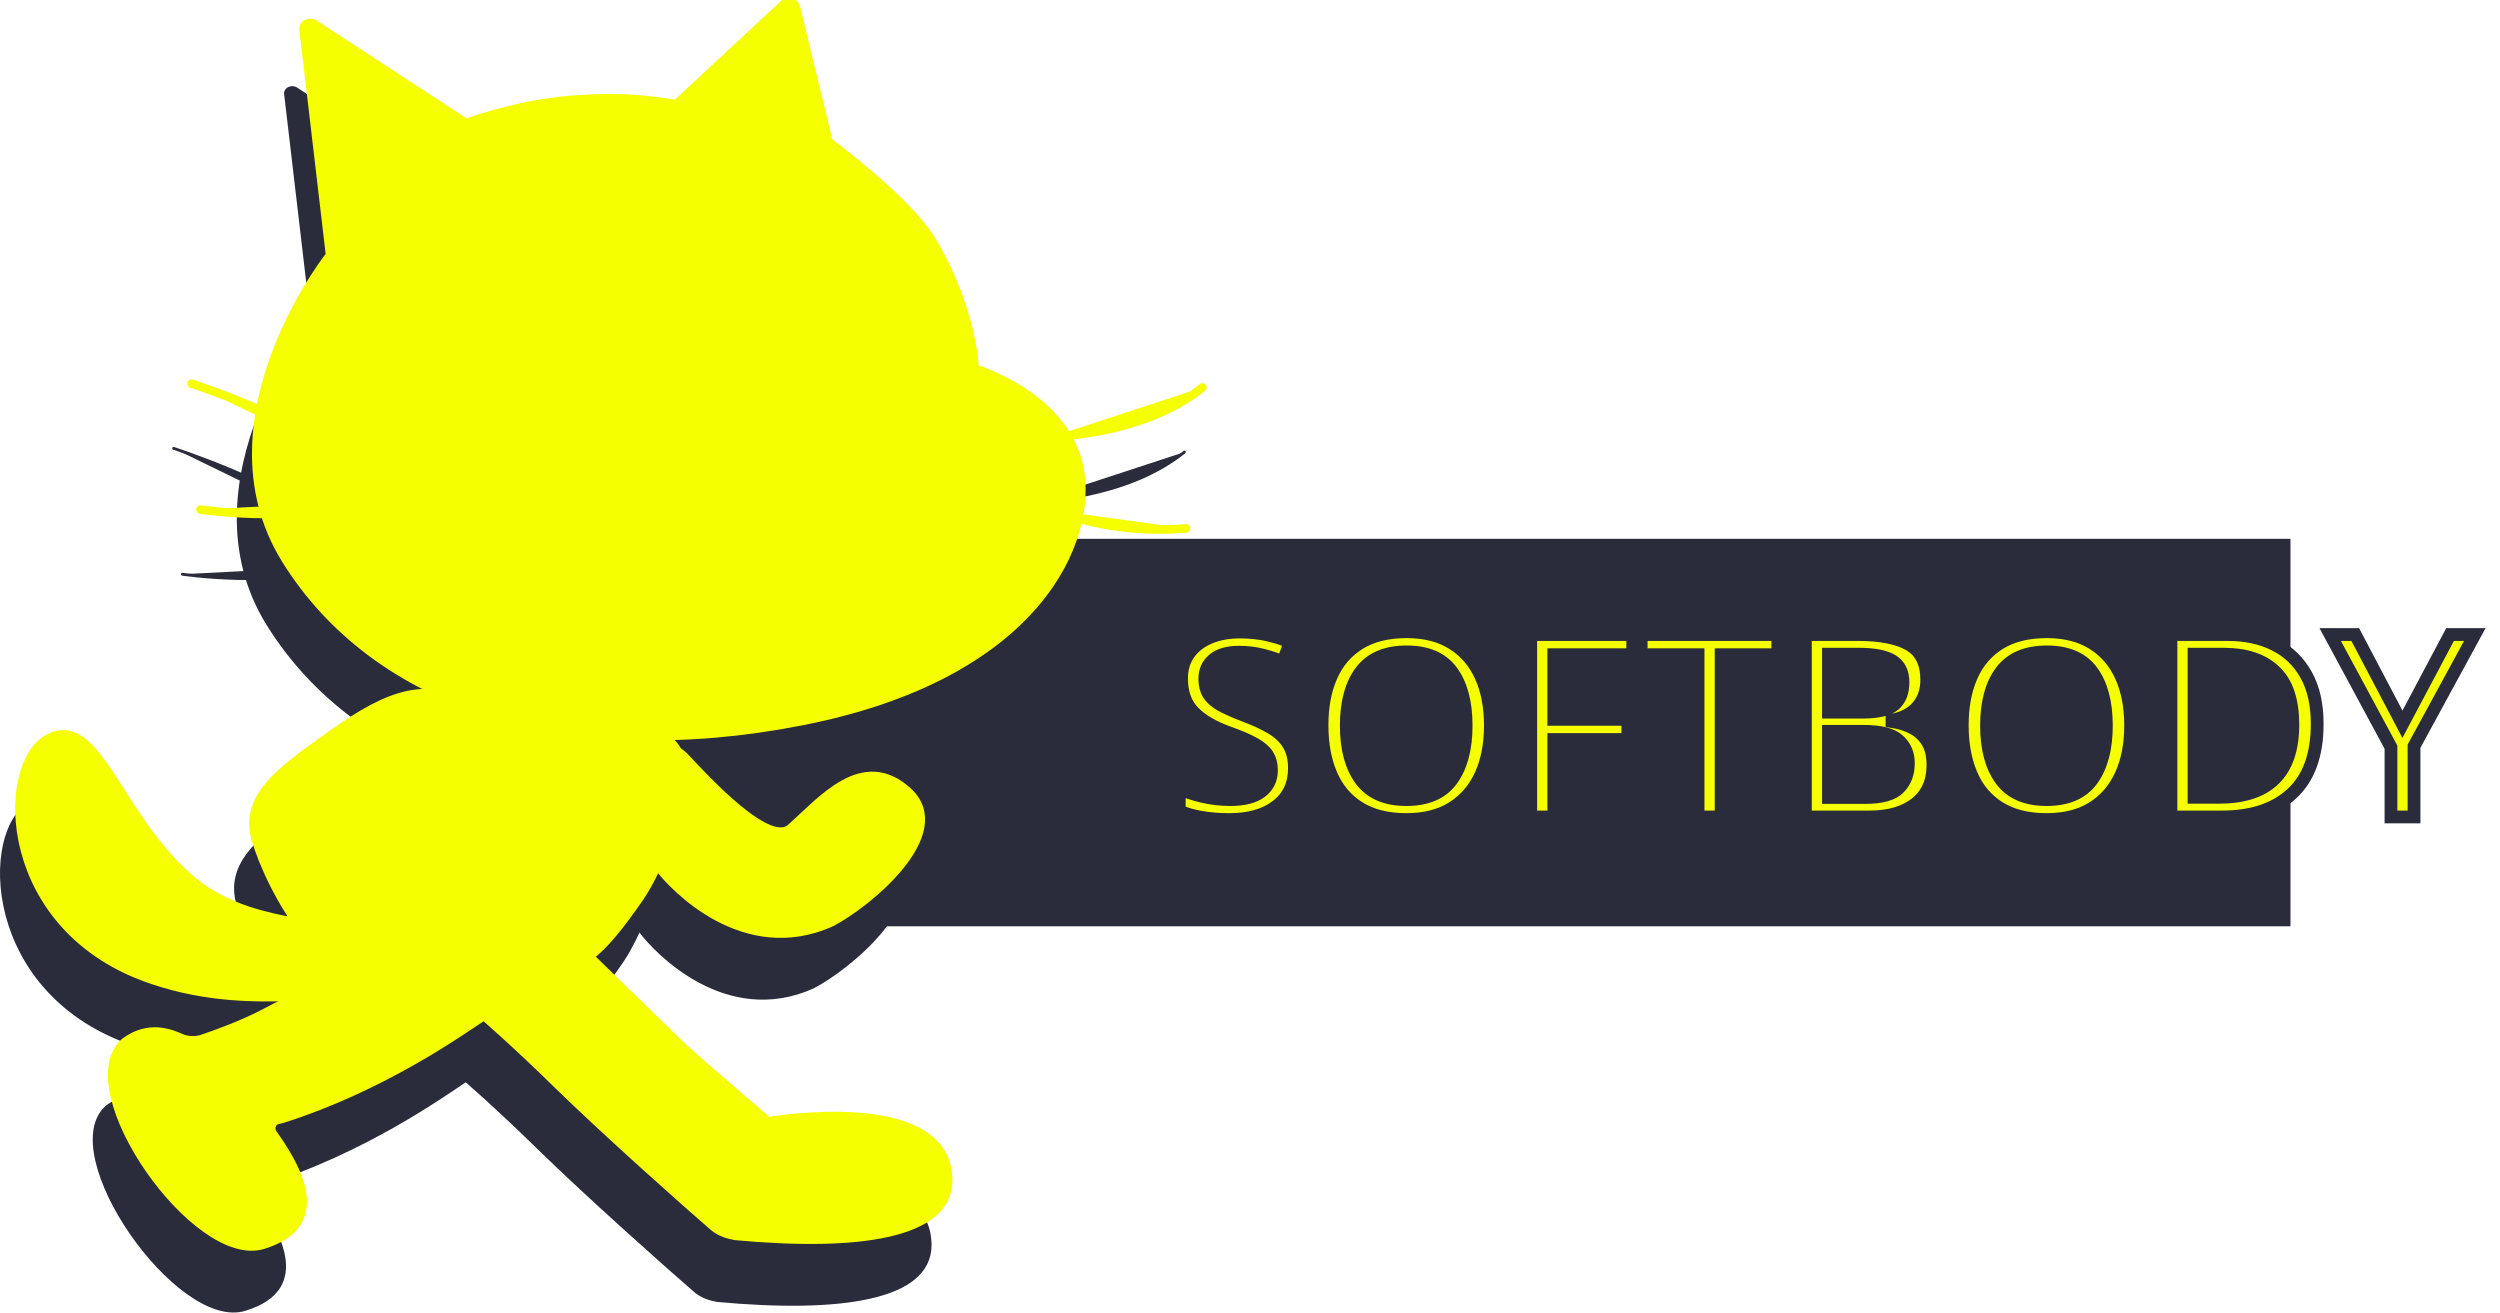
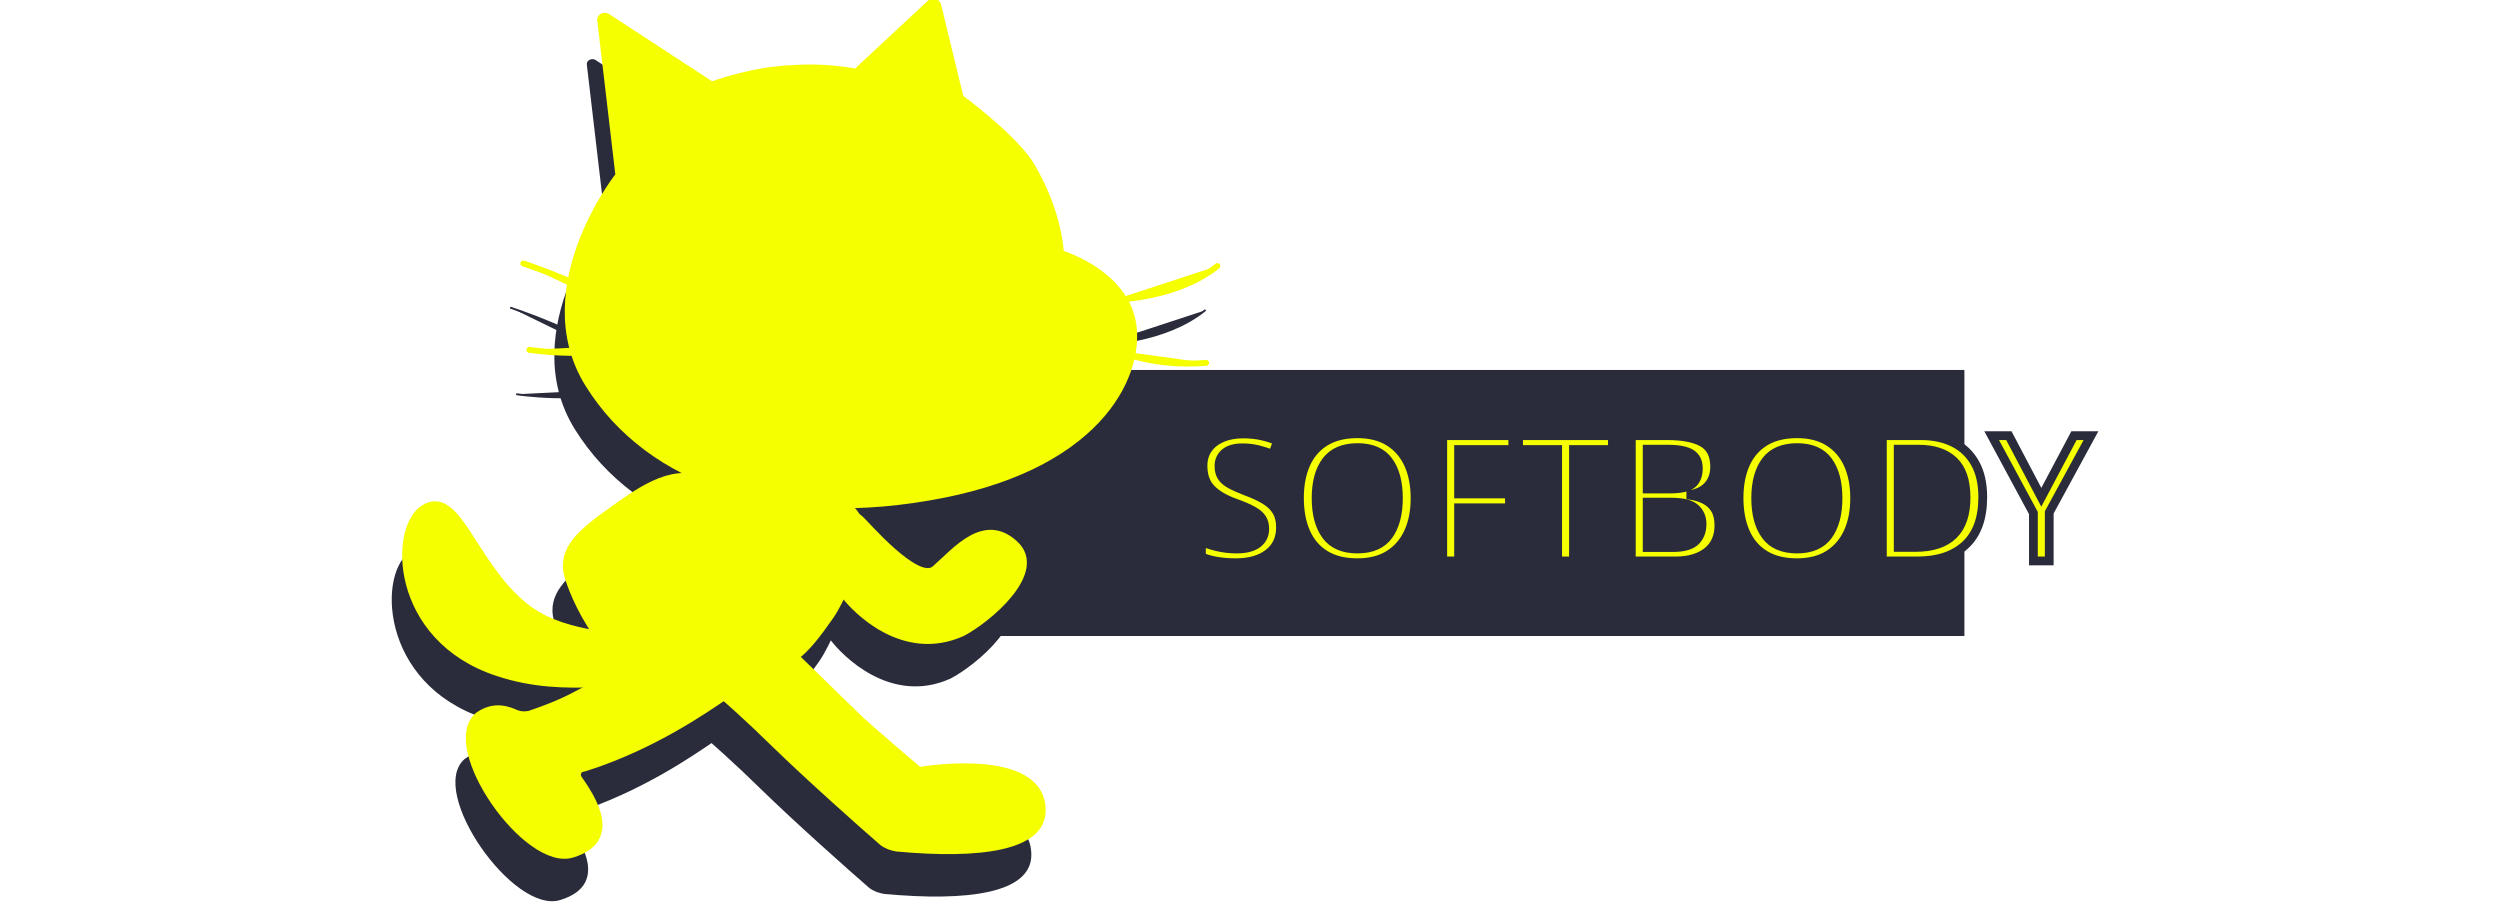
- <svg xmlns="http://www.w3.org/2000/svg" version="1.1" width="438.2" height="230.061" viewBox="0,0,438.2,230.061">
+ <svg xmlns="http://www.w3.org/2000/svg" version="1.1" width="638.2" height="230.061" viewBox="0,0,438.2,230.061">
  <g transform="translate(-21.84267,-64.89269)">
    <g data-paper-data="{&quot;isPaintingLayer&quot;:true}" stroke-miterlimit="10" stroke-dasharray="" stroke-dashoffset="0" style="mix-blend-mode: normal">
      <path d="M138.954,227.255v-67.919h284.363v67.919z" fill="#2a2c3c" fill-rule="nonzero" stroke="none" stroke-width="0.5" stroke-linecap="butt" stroke-linejoin="miter" />
      <g fill="#2a2c3c" fill-rule="evenodd" stroke="#2a2c3c" stroke-width="0.5">
        <g>
          <path d="M92.207,231.511c1.765,0.883 5.516,2.868 0.221,10.37c-5.295,7.501 -20.519,9.046 -22.284,9.046c-6.839,0.221 -15.223,0.221 -24.49,-2.868c-26.917,-8.825 -27.138,-37.728 -18.533,-42.362c8.384,-4.633 12.135,13.238 24.27,24.049c5.295,4.854 11.693,6.619 16.989,7.722c7.501,1.324 21.843,-7.06 23.828,-5.957z" stroke-linecap="round" stroke-linejoin="round" />
          <path d="M37.491,213.64c3.53,5.957 10.37,14.341 10.37,14.341c0,0 -8.163,-1.986 -12.797,1.765c-3.751,2.868 -2.868,7.722 -2.427,9.266c-2.868,-2.868 -6.398,-6.839 -8.605,-14.562c-2.206,-7.722 0,-16.989 4.413,-18.312c4.413,-0.883 5.516,2.427 9.046,7.501z" stroke-linecap="butt" stroke-linejoin="miter" />
        </g>
        <path d="M103.239,254.457c-3.971,2.648 -17.651,12.355 -35.081,17.871l-0.883,0.221c-0.883,0.221 -1.324,1.324 -0.883,2.206c3.751,5.295 10.59,15.885 -1.544,19.636c-11.693,3.751 -33.536,-27.358 -24.27,-35.522c4.192,-3.089 7.943,-1.544 9.928,-0.662c1.103,0.441 2.206,0.441 3.309,0.221c2.648,-0.883 7.501,-2.648 11.252,-4.633c9.487,-4.854 11.693,-6.839 16.106,-10.149c4.413,-3.309 14.562,-11.473 22.725,-4.413c7.06,5.957 3.089,12.576 -0.662,15.223z" stroke-linecap="round" stroke-linejoin="round" />
        <path d="M138.32,208.565c1.103,0.883 14.562,16.768 18.974,12.797c5.295,-4.633 12.576,-13.679 20.519,-6.398c7.943,7.281 -7.06,19.636 -13.458,22.946c-15.223,6.839 -27.579,-6.178 -30.227,-9.708c-2.648,-3.53 -7.281,-9.487 -7.281,-15.224c0.221,-6.178 7.722,-7.722 11.473,-4.413z" stroke-linecap="round" stroke-linejoin="round" />
        <g>
          <path d="M138.54,259.973c4.633,4.192 14.782,12.797 14.782,12.797c0,0 31.55,-5.516 31.55,10.37c0,9.487 -15.885,11.693 -37.287,9.708c-1.324,-0.221 -2.648,-0.662 -3.751,-1.544c-4.854,-4.192 -18.754,-16.547 -27.579,-25.152c-13.017,-12.797 -23.828,-21.181 -23.828,-21.181c-18.754,-18.312 -3.53,-26.035 2.427,-36.625c5.516,-9.046 7.943,-7.281 21.181,-4.633c7.501,1.103 11.914,1.765 16.768,1.544c7.281,-0.221 5.957,10.37 3.971,15.885c0,0 -3.089,8.163 -5.957,12.355c-3.53,5.074 -6.178,8.384 -8.825,10.37z" stroke-linecap="round" stroke-linejoin="round" />
          <path d="M120.007,243.646c0,0 -3.309,-2.648 -6.839,-5.957c-4.413,-3.971 -8.825,-7.281 -4.413,-14.12c3.971,-5.295 7.722,-12.355 17.651,-5.957c9.487,5.957 5.295,11.473 5.295,11.473c-4.854,9.928 -11.693,14.562 -11.693,14.562z" stroke-linecap="butt" stroke-linejoin="miter" />
        </g>
        <path d="M86.692,225.554c4.854,6.178 12.355,13.9 2.868,20.298c-13.017,7.281 -23.828,-14.782 -26.035,-22.504c-1.986,-6.839 3.751,-11.252 8.605,-15.003c9.487,-6.839 17.43,-13.017 26.255,-9.708c11.031,3.971 3.089,12.797 -2.427,16.768c-3.309,2.427 -6.619,5.074 -9.046,6.619c-0.662,1.103 -0.883,2.427 -0.221,3.53z" stroke-linecap="round" stroke-linejoin="round" />
        <g>
          <path d="M156.191,76.848c0.662,-0.441 1.765,-0.221 1.986,0.662l5.736,23.608c0,0 14.12,10.37 18.312,17.65c7.06,12.135 7.281,22.063 7.281,22.063c0,0 15.665,4.633 18.312,17.209c2.648,12.576 -7.06,36.404 -48.539,44.568c-41.479,8.163 -74.794,-3.089 -90.459,-28.241c-15.665,-25.152 9.046,-55.158 7.722,-53.393l-4.633,-39.493c-0.221,-0.883 0.883,-1.544 1.765,-1.103l26.696,17.43c0,0 9.928,-3.751 20.298,-4.192c6.178,-0.441 11.473,0 16.547,0.883z" stroke-linecap="butt" stroke-linejoin="miter" />
          <path d="M188.844,141.714c0,0 15.223,3.971 17.871,16.547c2.648,12.576 -7.943,35.301 -48.981,43.244c-53.393,11.031 -78.766,-20.739 -63.983,-44.127c14.782,-23.608 40.155,-3.53 58.688,-4.854c15.885,-1.103 17.65,-15.003 36.404,-10.811z" stroke-linecap="butt" stroke-linejoin="miter" />
          <path d="M119.345,165.321c0,-0.883 0.883,-1.544 1.765,-1.324c4.192,1.544 16.106,5.074 29.344,5.957c11.914,0.662 18.974,0 22.284,-0.662c1.103,-0.221 1.986,0.883 1.544,1.986c-1.986,5.957 -10.37,22.504 -33.536,21.181c-20.077,-2.206 -22.063,-16.327 -21.401,-27.138z" stroke-linecap="round" stroke-linejoin="round" />
          <path d="M229.441,144.141c-10.37,8.384 -26.255,8.605 -26.255,8.605" stroke-linecap="round" stroke-linejoin="round" />
          <path d="M226.573,168.852c-13.9,1.103 -22.504,-3.089 -22.504,-3.089" stroke-linecap="round" stroke-linejoin="round" />
          <path d="M151.558,146.788c4.633,0 9.487,0.441 9.708,1.986c0.221,3.089 -3.089,9.266 -6.619,9.487c-3.971,0.441 -13.238,-5.074 -13.238,-8.605c-0.221,-2.648 5.736,-2.868 10.149,-2.868z" stroke-linecap="round" stroke-linejoin="round" />
          <path d="M52.273,143.479c0,0 18.974,6.178 26.697,13.017" stroke-linecap="round" stroke-linejoin="round" />
          <path d="M79.631,164.218c-9.487,3.751 -25.814,1.324 -25.814,1.324" stroke-linecap="round" stroke-linejoin="round" />
          <g>
            <path d="M177.592,120.974c6.398,9.928 6.619,21.181 0.441,25.152c-6.178,3.971 -16.327,-0.662 -22.946,-10.59c-6.398,-9.928 -6.619,-21.181 -0.441,-25.152c6.178,-4.192 16.547,0.662 22.946,10.59z" stroke-linecap="round" stroke-linejoin="round" />
            <path d="M176.709,133.55c0,2.427 -1.765,4.413 -3.971,4.413c-2.206,0 -3.971,-1.986 -3.971,-4.413c0,-2.427 1.765,-4.413 3.971,-4.413c2.206,0 3.971,1.986 3.971,4.413" stroke-linecap="butt" stroke-linejoin="miter" />
          </g>
          <g>
            <path d="M122.875,127.152c6.619,9.708 6.178,21.622 0.221,25.814c-7.281,4.192 -16.989,1.103 -23.608,-8.605c-6.839,-9.708 -7.281,-22.284 -0.441,-27.138c6.839,-5.074 17.209,0.221 23.828,9.928z" stroke-linecap="round" stroke-linejoin="round" />
            <path d="M121.551,139.949c0,2.427 -1.765,4.413 -3.971,4.413c-2.206,0 -3.971,-1.986 -3.971,-4.413c0,-2.427 1.765,-4.413 3.971,-4.413c2.206,0.221 3.971,1.986 3.971,4.413" stroke-linecap="butt" stroke-linejoin="miter" />
          </g>
        </g>
      </g>
      <text transform="translate(226.2523,208.0893) scale(1.11954,1.11954)" font-size="40" xml:space="preserve" fill="#f5ff00" fill-rule="nonzero" stroke="#2a2c3c" stroke-width="2" stroke-linecap="butt" stroke-linejoin="miter" stroke-miterlimit="10" stroke-dasharray="" stroke-dashoffset="0" font-family="Sans Serif" font-weight="normal" text-anchor="start" style="mix-blend-mode: normal">
        <tspan x="0" dy="0">SOFTBODY</tspan>
      </text>
      <g fill="#f5ff00" fill-rule="evenodd" stroke="#f5ff00" stroke-width="1.5">
        <g>
          <path d="M95.368,220.18c1.765,0.883 5.516,2.868 0.221,10.37c-5.295,7.501 -20.519,9.046 -22.284,9.046c-6.839,0.221 -15.223,0.221 -24.49,-2.868c-26.917,-8.825 -27.138,-37.728 -18.533,-42.362c8.384,-4.633 12.135,13.238 24.27,24.049c5.295,4.854 11.693,6.619 16.989,7.722c7.501,1.324 21.843,-7.06 23.828,-5.957z" stroke-linecap="round" stroke-linejoin="round" />
          <path d="M40.652,202.309c3.53,5.957 10.37,14.341 10.37,14.341c0,0 -8.163,-1.986 -12.797,1.765c-3.751,2.868 -2.868,7.722 -2.427,9.266c-2.868,-2.868 -6.398,-6.839 -8.605,-14.562c-2.206,-7.722 0,-16.989 4.413,-18.312c4.413,-0.883 5.516,2.427 9.046,7.501z" stroke-linecap="butt" stroke-linejoin="miter" />
        </g>
        <path d="M106.4,243.126c-3.971,2.648 -17.65,12.355 -35.081,17.871l-0.883,0.221c-0.883,0.221 -1.324,1.324 -0.883,2.206c3.751,5.295 10.59,15.885 -1.544,19.636c-11.693,3.751 -33.536,-27.358 -24.27,-35.522c4.192,-3.089 7.943,-1.544 9.928,-0.662c1.103,0.441 2.206,0.441 3.309,0.221c2.648,-0.883 7.501,-2.648 11.252,-4.633c9.487,-4.854 11.693,-6.839 16.106,-10.149c4.413,-3.309 14.562,-11.473 22.725,-4.413c7.06,5.957 3.089,12.576 -0.662,15.223z" stroke-linecap="round" stroke-linejoin="round" />
        <path d="M141.481,197.235c1.103,0.883 14.562,16.768 18.974,12.797c5.295,-4.633 12.576,-13.679 20.519,-6.398c7.943,7.281 -7.06,19.636 -13.458,22.946c-15.223,6.839 -27.579,-6.178 -30.227,-9.708c-2.648,-3.53 -7.281,-9.487 -7.281,-15.223c0.221,-6.178 7.722,-7.722 11.473,-4.413z" stroke-linecap="round" stroke-linejoin="round" />
        <g>
          <path d="M141.701,248.642c4.633,4.192 14.782,12.797 14.782,12.797c0,0 31.55,-5.516 31.55,10.37c0,9.487 -15.885,11.693 -37.287,9.708c-1.324,-0.221 -2.648,-0.662 -3.751,-1.544c-4.854,-4.192 -18.754,-16.547 -27.579,-25.152c-13.017,-12.797 -23.828,-21.181 -23.828,-21.181c-18.754,-18.312 -3.53,-26.035 2.427,-36.625c5.516,-9.046 7.943,-7.281 21.181,-4.633c7.501,1.103 11.914,1.765 16.768,1.544c7.281,-0.221 5.957,10.37 3.971,15.885c0,0 -3.089,8.163 -5.957,12.355c-3.53,5.074 -6.178,8.384 -8.825,10.37z" stroke-linecap="round" stroke-linejoin="round" />
          <path d="M123.168,232.315c0,0 -3.309,-2.648 -6.839,-5.957c-4.413,-3.971 -8.825,-7.281 -4.413,-14.12c3.971,-5.295 7.722,-12.355 17.651,-5.957c9.487,5.957 5.295,11.473 5.295,11.473c-4.854,9.928 -11.693,14.562 -11.693,14.562z" stroke-linecap="butt" stroke-linejoin="miter" />
        </g>
        <path d="M89.853,214.223c4.854,6.178 12.355,13.9 2.868,20.298c-13.017,7.281 -23.828,-14.782 -26.035,-22.504c-1.986,-6.839 3.751,-11.252 8.605,-15.003c9.487,-6.839 17.43,-13.017 26.255,-9.708c11.031,3.971 3.089,12.797 -2.427,16.768c-3.309,2.427 -6.619,5.074 -9.046,6.619c-0.662,1.103 -0.883,2.427 -0.221,3.53z" stroke-linecap="round" stroke-linejoin="round" />
        <g>
          <path d="M159.352,65.517c0.662,-0.441 1.765,-0.221 1.986,0.662l5.736,23.608c0,0 14.12,10.37 18.312,17.65c7.06,12.135 7.281,22.063 7.281,22.063c0,0 15.665,4.633 18.312,17.209c2.648,12.576 -7.06,36.404 -48.539,44.568c-41.479,8.163 -74.794,-3.089 -90.459,-28.241c-15.665,-25.152 9.046,-55.158 7.722,-53.393l-4.633,-39.493c-0.221,-0.883 0.883,-1.544 1.765,-1.103l26.697,17.43c0,0 9.928,-3.751 20.298,-4.192c6.178,-0.441 11.473,0 16.547,0.883z" stroke-linecap="butt" stroke-linejoin="miter" />
          <path d="M192.005,130.383c0,0 15.223,3.971 17.871,16.547c2.648,12.576 -7.943,35.301 -48.981,43.244c-53.393,11.031 -78.766,-20.739 -63.983,-44.127c14.782,-23.608 40.155,-3.53 58.688,-4.854c15.885,-1.103 17.65,-15.003 36.404,-10.811z" stroke-linecap="butt" stroke-linejoin="miter" />
          <path d="M122.506,153.99c0,-0.883 0.883,-1.544 1.765,-1.324c4.192,1.544 16.106,5.074 29.344,5.957c11.914,0.662 18.974,0 22.284,-0.662c1.103,-0.221 1.986,0.883 1.544,1.986c-1.986,5.957 -10.37,22.504 -33.536,21.181c-20.077,-2.206 -22.063,-16.327 -21.401,-27.138z" stroke-linecap="round" stroke-linejoin="round" />
          <path d="M232.602,132.81c-10.37,8.384 -26.255,8.605 -26.255,8.605" stroke-linecap="round" stroke-linejoin="round" />
          <path d="M229.734,157.521c-13.9,1.103 -22.504,-3.089 -22.504,-3.089" stroke-linecap="round" stroke-linejoin="round" />
          <path d="M154.719,135.458c4.633,0 9.487,0.441 9.708,1.986c0.221,3.089 -3.089,9.266 -6.619,9.487c-3.971,0.441 -13.238,-5.074 -13.238,-8.605c-0.221,-2.648 5.736,-2.868 10.149,-2.868z" stroke-linecap="round" stroke-linejoin="round" />
          <path d="M55.434,132.148c0,0 18.974,6.178 26.696,13.017" stroke-linecap="round" stroke-linejoin="round" />
          <path d="M82.792,152.887c-9.487,3.751 -25.814,1.324 -25.814,1.324" stroke-linecap="round" stroke-linejoin="round" />
          <g>
            <path d="M180.753,109.643c6.398,9.928 6.619,21.181 0.441,25.152c-6.178,3.971 -16.327,-0.662 -22.946,-10.59c-6.398,-9.928 -6.619,-21.181 -0.441,-25.152c6.178,-4.192 16.547,0.662 22.946,10.59z" stroke-linecap="round" stroke-linejoin="round" />
            <path d="M179.87,122.219c0,2.427 -1.765,4.413 -3.971,4.413c-2.206,0 -3.971,-1.986 -3.971,-4.413c0,-2.427 1.765,-4.413 3.971,-4.413c2.206,0 3.971,1.986 3.971,4.413" stroke-linecap="butt" stroke-linejoin="miter" />
          </g>
          <g>
            <path d="M126.036,115.821c6.619,9.708 6.178,21.622 0.221,25.814c-7.281,4.192 -16.989,1.103 -23.608,-8.605c-6.839,-9.708 -7.281,-22.284 -0.441,-27.138c6.839,-5.074 17.209,0.221 23.828,9.928z" stroke-linecap="round" stroke-linejoin="round" />
            <path d="M124.712,128.618c0,2.427 -1.765,4.413 -3.971,4.413c-2.206,0 -3.971,-1.986 -3.971,-4.413c0,-2.427 1.765,-4.413 3.971,-4.413c2.206,0.221 3.971,1.986 3.971,4.413" stroke-linecap="butt" stroke-linejoin="miter" />
          </g>
        </g>
      </g>
    </g>
  </g>
</svg>
